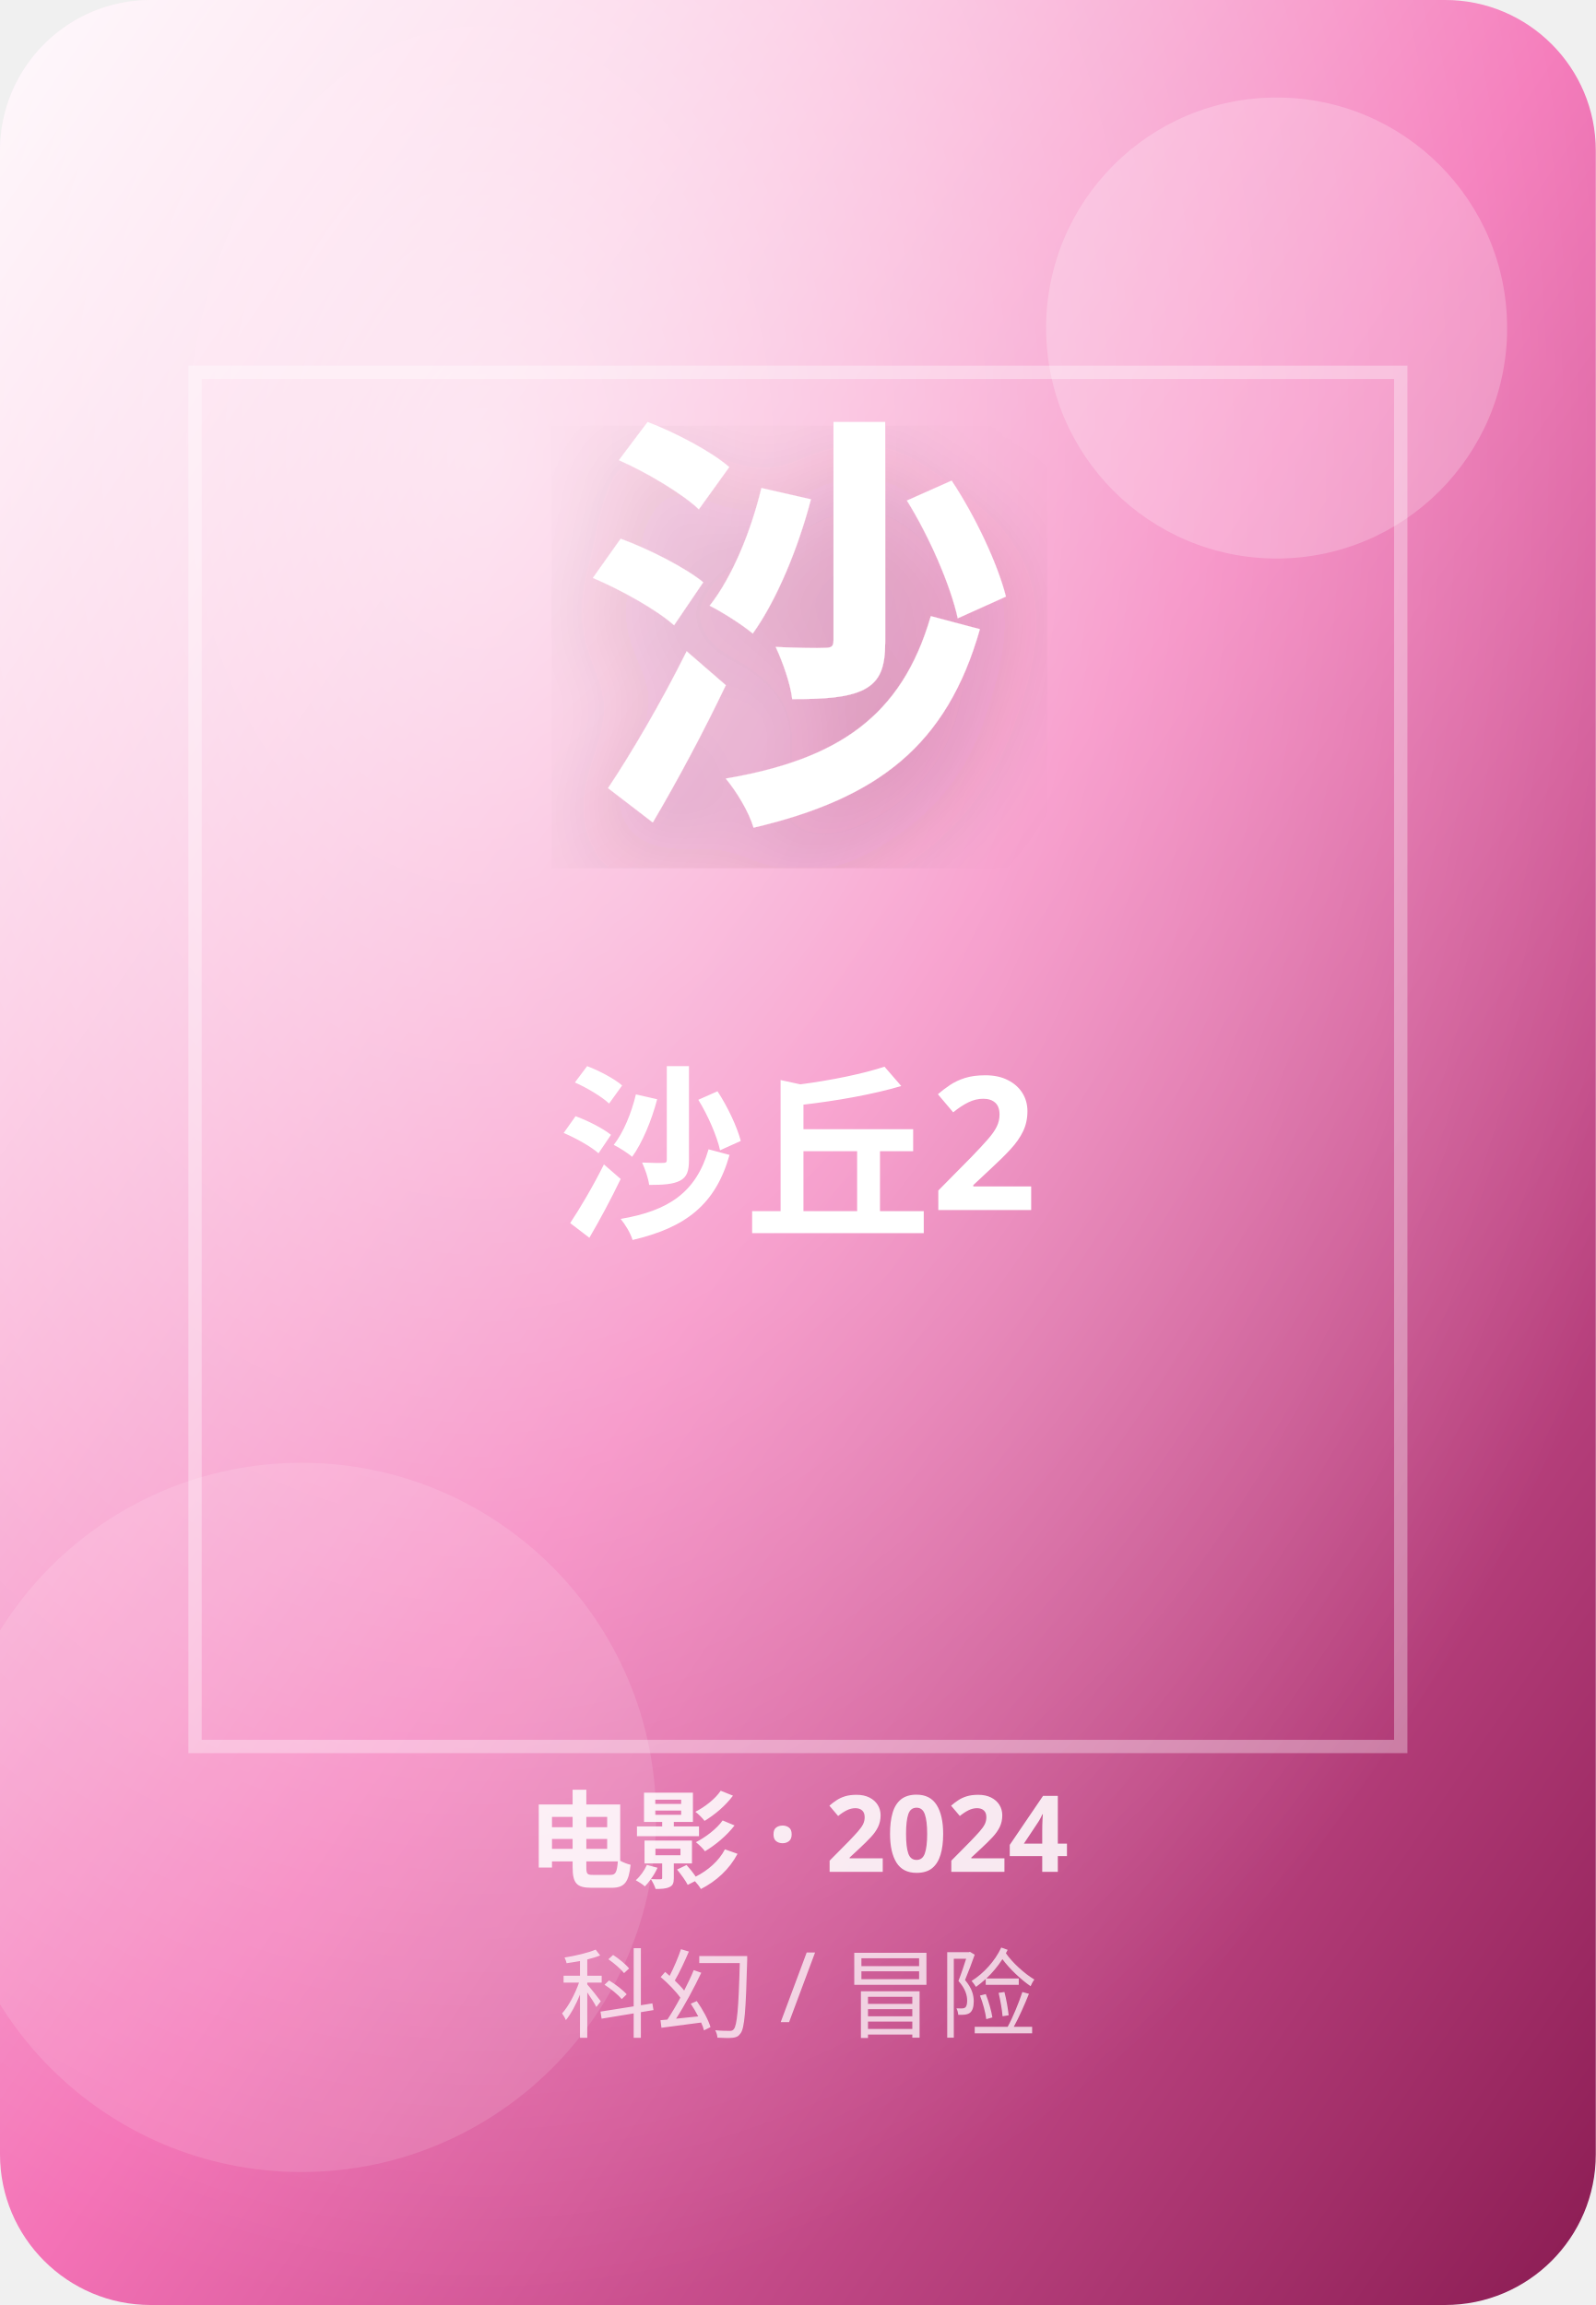
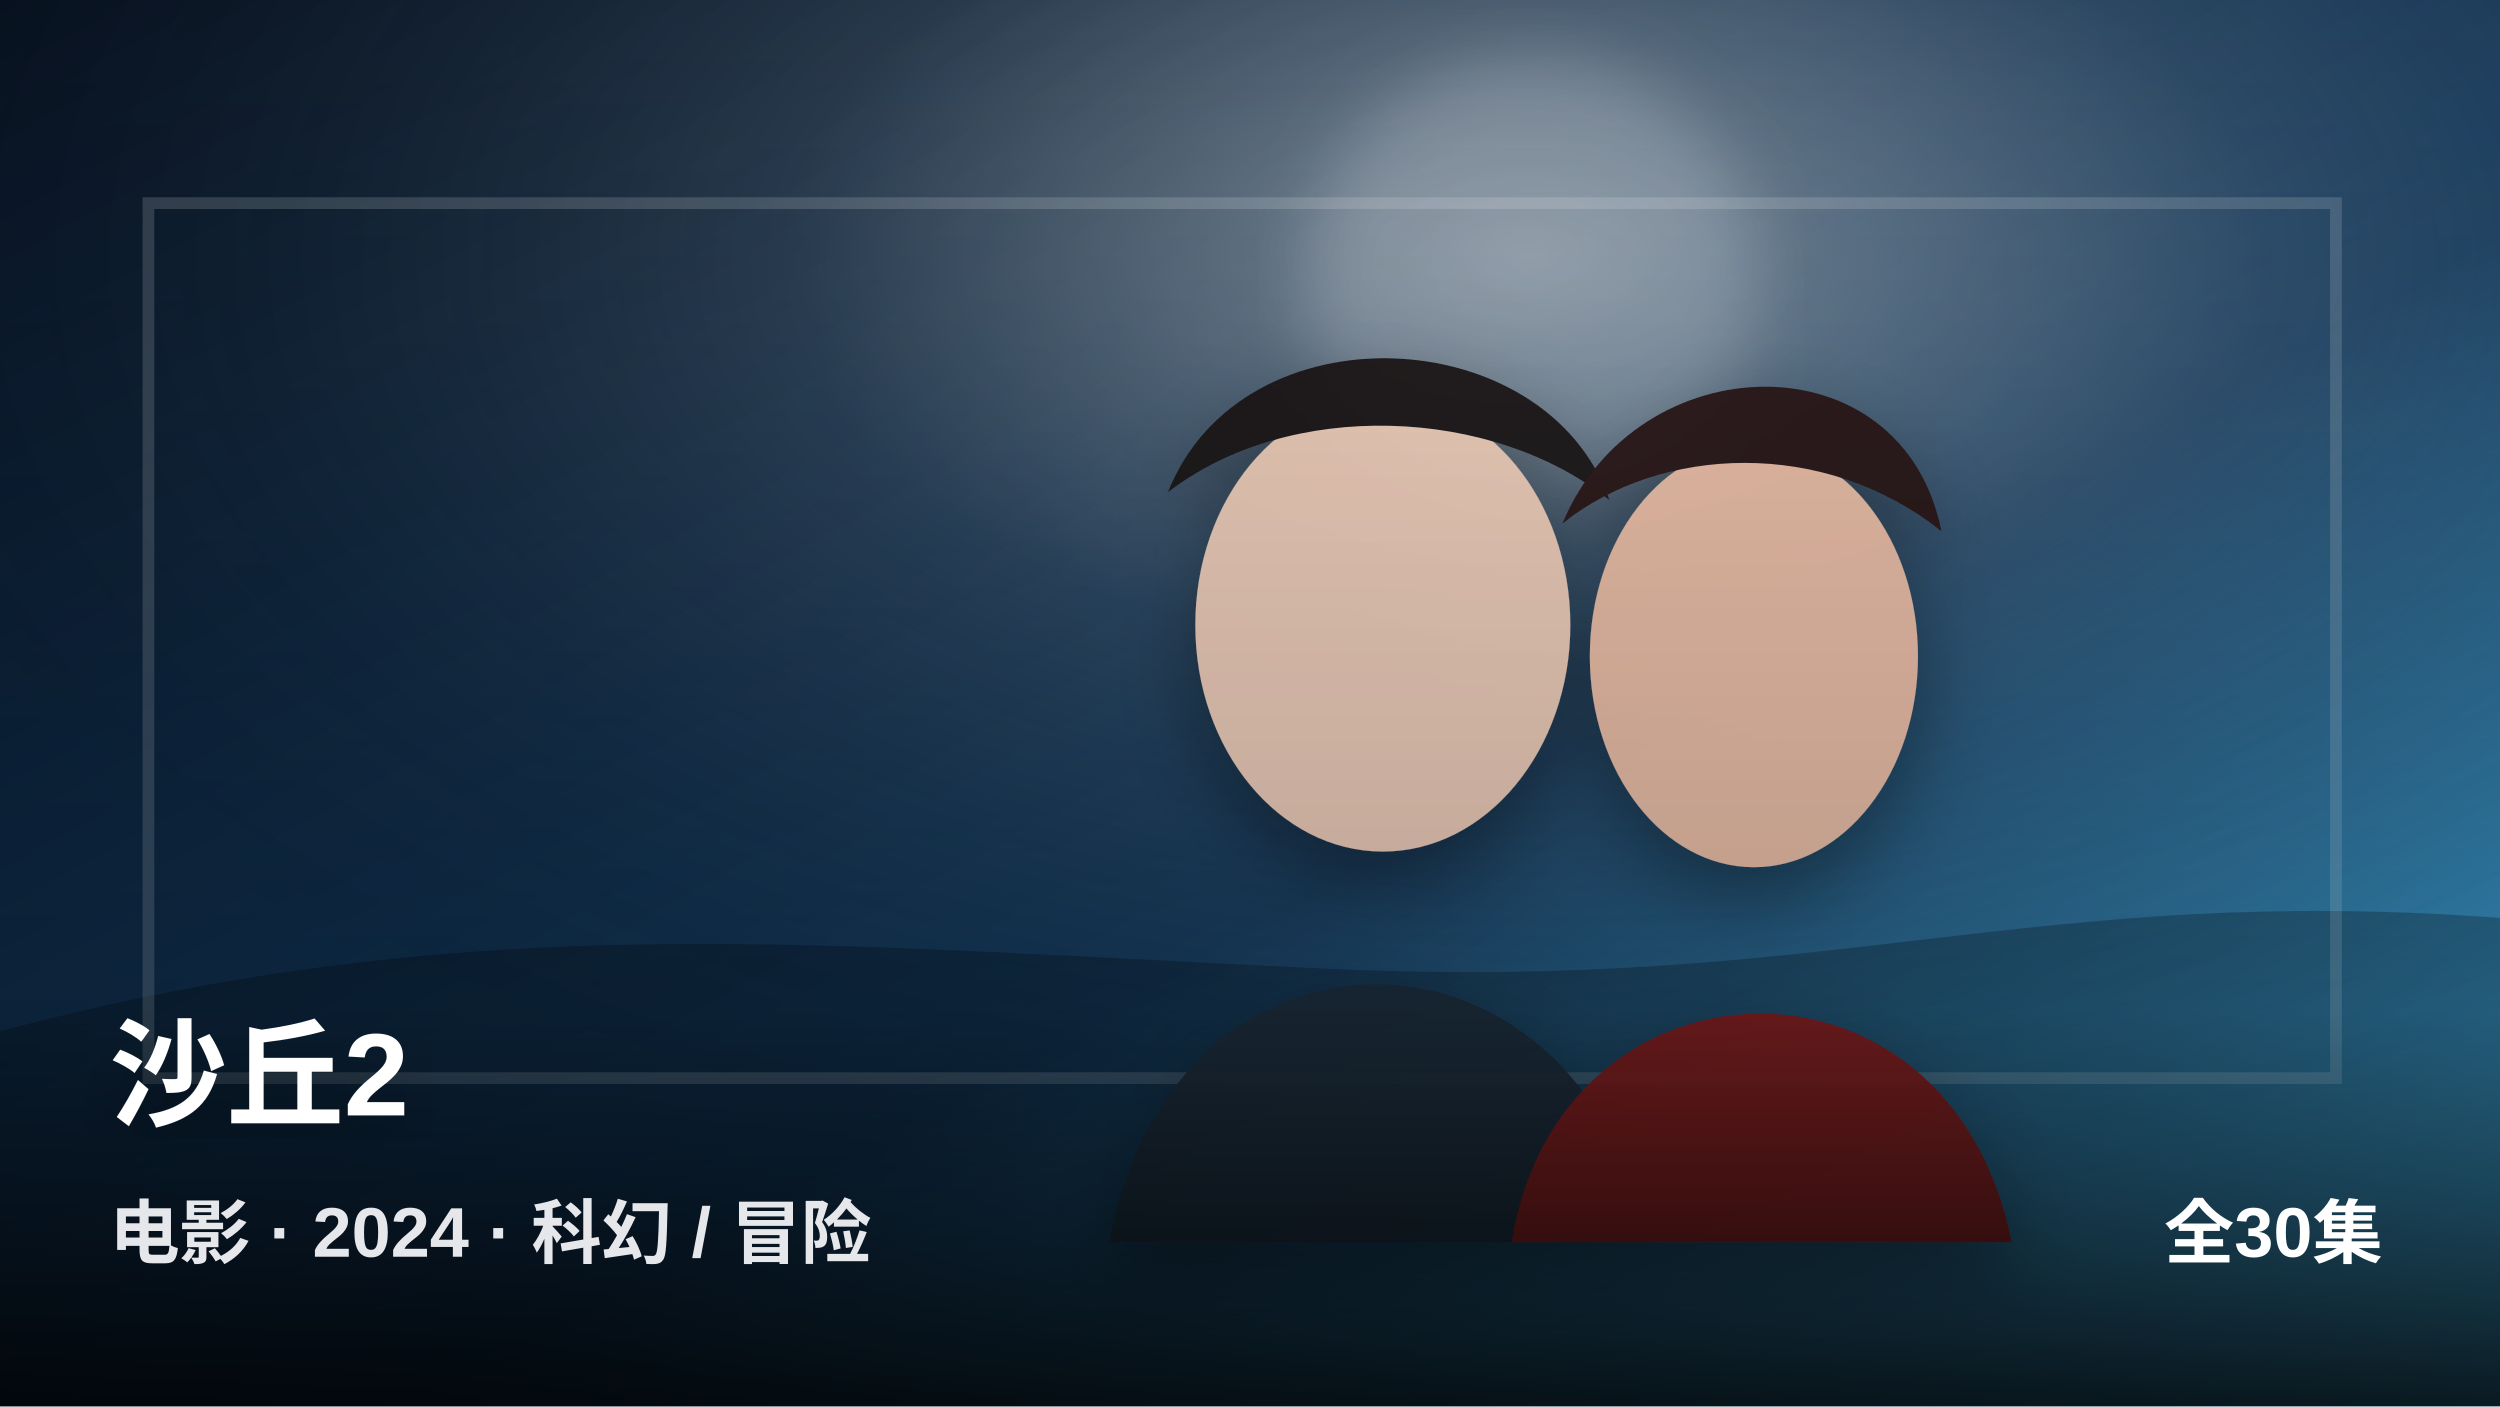
- <svg xmlns="http://www.w3.org/2000/svg" width="360" height="520" viewBox="0 0 360 520">
+ <svg xmlns="http://www.w3.org/2000/svg" width="640" height="360" viewBox="0 0 640 360">
  <defs>
-     <linearGradient id="g" x1="0" y1="0" x2="1" y2="1">
-       <stop offset="0" stop-color="#fff7fb" />
-       <stop offset="0.5" stop-color="#f472b6" />
-       <stop offset="1" stop-color="#8a1b52" />
+     <linearGradient id="bg" x1="0" y1="0" x2="1" y2="1">
+       <stop offset="0" stop-color="#07111f" />
+       <stop offset="0.58" stop-color="#12395d" />
+       <stop offset="1" stop-color="#4ec7ff" />
    </linearGradient>
-     <radialGradient id="r" cx="30%" cy="20%" r="80%">
-       <stop offset="0" stop-color="#fff" stop-opacity=".65" />
-       <stop offset="1" stop-color="#fff" stop-opacity="0" />
+     <radialGradient id="light" cx="61%" cy="18%" r="70%">
+       <stop offset="0" stop-color="#fff" stop-opacity=".48" />
+       <stop offset=".42" stop-color="#fff" stop-opacity=".12" />
+       <stop offset="1" stop-color="#000" stop-opacity="0" />
    </radialGradient>
+     <linearGradient id="fade" x1="0" y1="0" x2="0" y2="1">
+       <stop offset="0" stop-color="#000" stop-opacity="0" />
+       <stop offset=".72" stop-color="#000" stop-opacity=".18" />
+       <stop offset="1" stop-color="#000" stop-opacity=".82" />
+     </linearGradient>
+     <filter id="soft">
+       <feGaussianBlur stdDeviation="8" />
+     </filter>
    <filter id="shadow">
-       <feDropShadow dx="0" dy="10" stdDeviation="12" flood-color="#4a102b" flood-opacity=".26" />
+       <feDropShadow dx="0" dy="8" stdDeviation="10" flood-color="#000" flood-opacity=".38" />
    </filter>
  </defs>
-   <rect width="360" height="520" rx="34" fill="url(#g)" />
-   <rect width="360" height="520" rx="34" fill="url(#r)" />
-   <circle cx="288" cy="74" r="52" fill="#fff" opacity=".22" />
-   <circle cx="68" cy="410" r="80" fill="#fff" opacity=".12" />
-   <path d="M44 84h272v310H44z" fill="none" stroke="#fff" stroke-opacity=".34" stroke-width="3" />
-   <text x="180" y="178" text-anchor="middle" font-family="Microsoft YaHei, SimHei, sans-serif" font-size="98" font-weight="900" fill="#fff" filter="url(#shadow)">沙</text>
-   <text x="180" y="276" text-anchor="middle" font-family="Microsoft YaHei, SimHei, sans-serif" font-size="42" font-weight="900" fill="#fff">沙丘2</text>
-   <text x="180" y="326" text-anchor="middle" font-family="Microsoft YaHei, SimHei, sans-serif" font-size="36" font-weight="800" fill="#fff" opacity=".92" />
-   <text x="180" y="424" text-anchor="middle" font-family="Microsoft YaHei, SimHei, sans-serif" font-size="24" font-weight="700" fill="#fff" opacity=".86">电影 · 2024</text>
-   <text x="180" y="458" text-anchor="middle" font-family="Microsoft YaHei, SimHei, sans-serif" font-size="22" fill="#fff" opacity=".72">科幻 / 冒险</text>
+   <rect width="640" height="360" fill="url(#bg)" />
+   <rect width="640" height="360" fill="url(#light)" />
+   <path d="M0 264 C120 232 210 242 340 248 S520 226 640 235 V360 H0Z" fill="#000" opacity=".25" />
+   <circle cx="392" cy="72" r="58" fill="#fff" opacity=".18" filter="url(#soft)" />
+   <rect x="38" y="52" width="560" height="224" fill="none" stroke="#fff" stroke-opacity=".16" stroke-width="3" />
+   <g filter="url(#shadow)" opacity=".94">
+     <ellipse cx="354" cy="160" rx="48" ry="58" fill="#f7d2bd" />
+     <path d="M284 318 C300 230 404 230 422 318Z" fill="#1f2937" />
+     <path d="M299 126 C318 78 396 82 412 128 C382 104 330 102 299 126Z" fill="#1b1717" />
+     <ellipse cx="449" cy="168" rx="42" ry="54" fill="#f3c4aa" />
+     <path d="M387 318 C399 242 499 238 515 318Z" fill="#7f1d1d" />
+     <path d="M400 134 C419 88 487 86 497 136 C467 112 425 114 400 134Z" fill="#2a1814" />
+   </g>
+   <rect width="640" height="360" fill="url(#fade)" />
+   <text x="28" y="286" font-family="Microsoft YaHei, PingFang SC, Arial, sans-serif" font-size="30" font-weight="900" fill="#fff" filter="url(#shadow)">沙丘2</text>
+   <text x="28" y="322" font-family="Microsoft YaHei, PingFang SC, Arial, sans-serif" font-size="18" font-weight="700" fill="#e5e7eb">电影 · 2024 · 科幻 / 冒险</text>
+   <text x="610" y="322" text-anchor="end" font-family="Microsoft YaHei, PingFang SC, Arial, sans-serif" font-size="18" font-weight="800" fill="#fff">全30集</text>
</svg>
